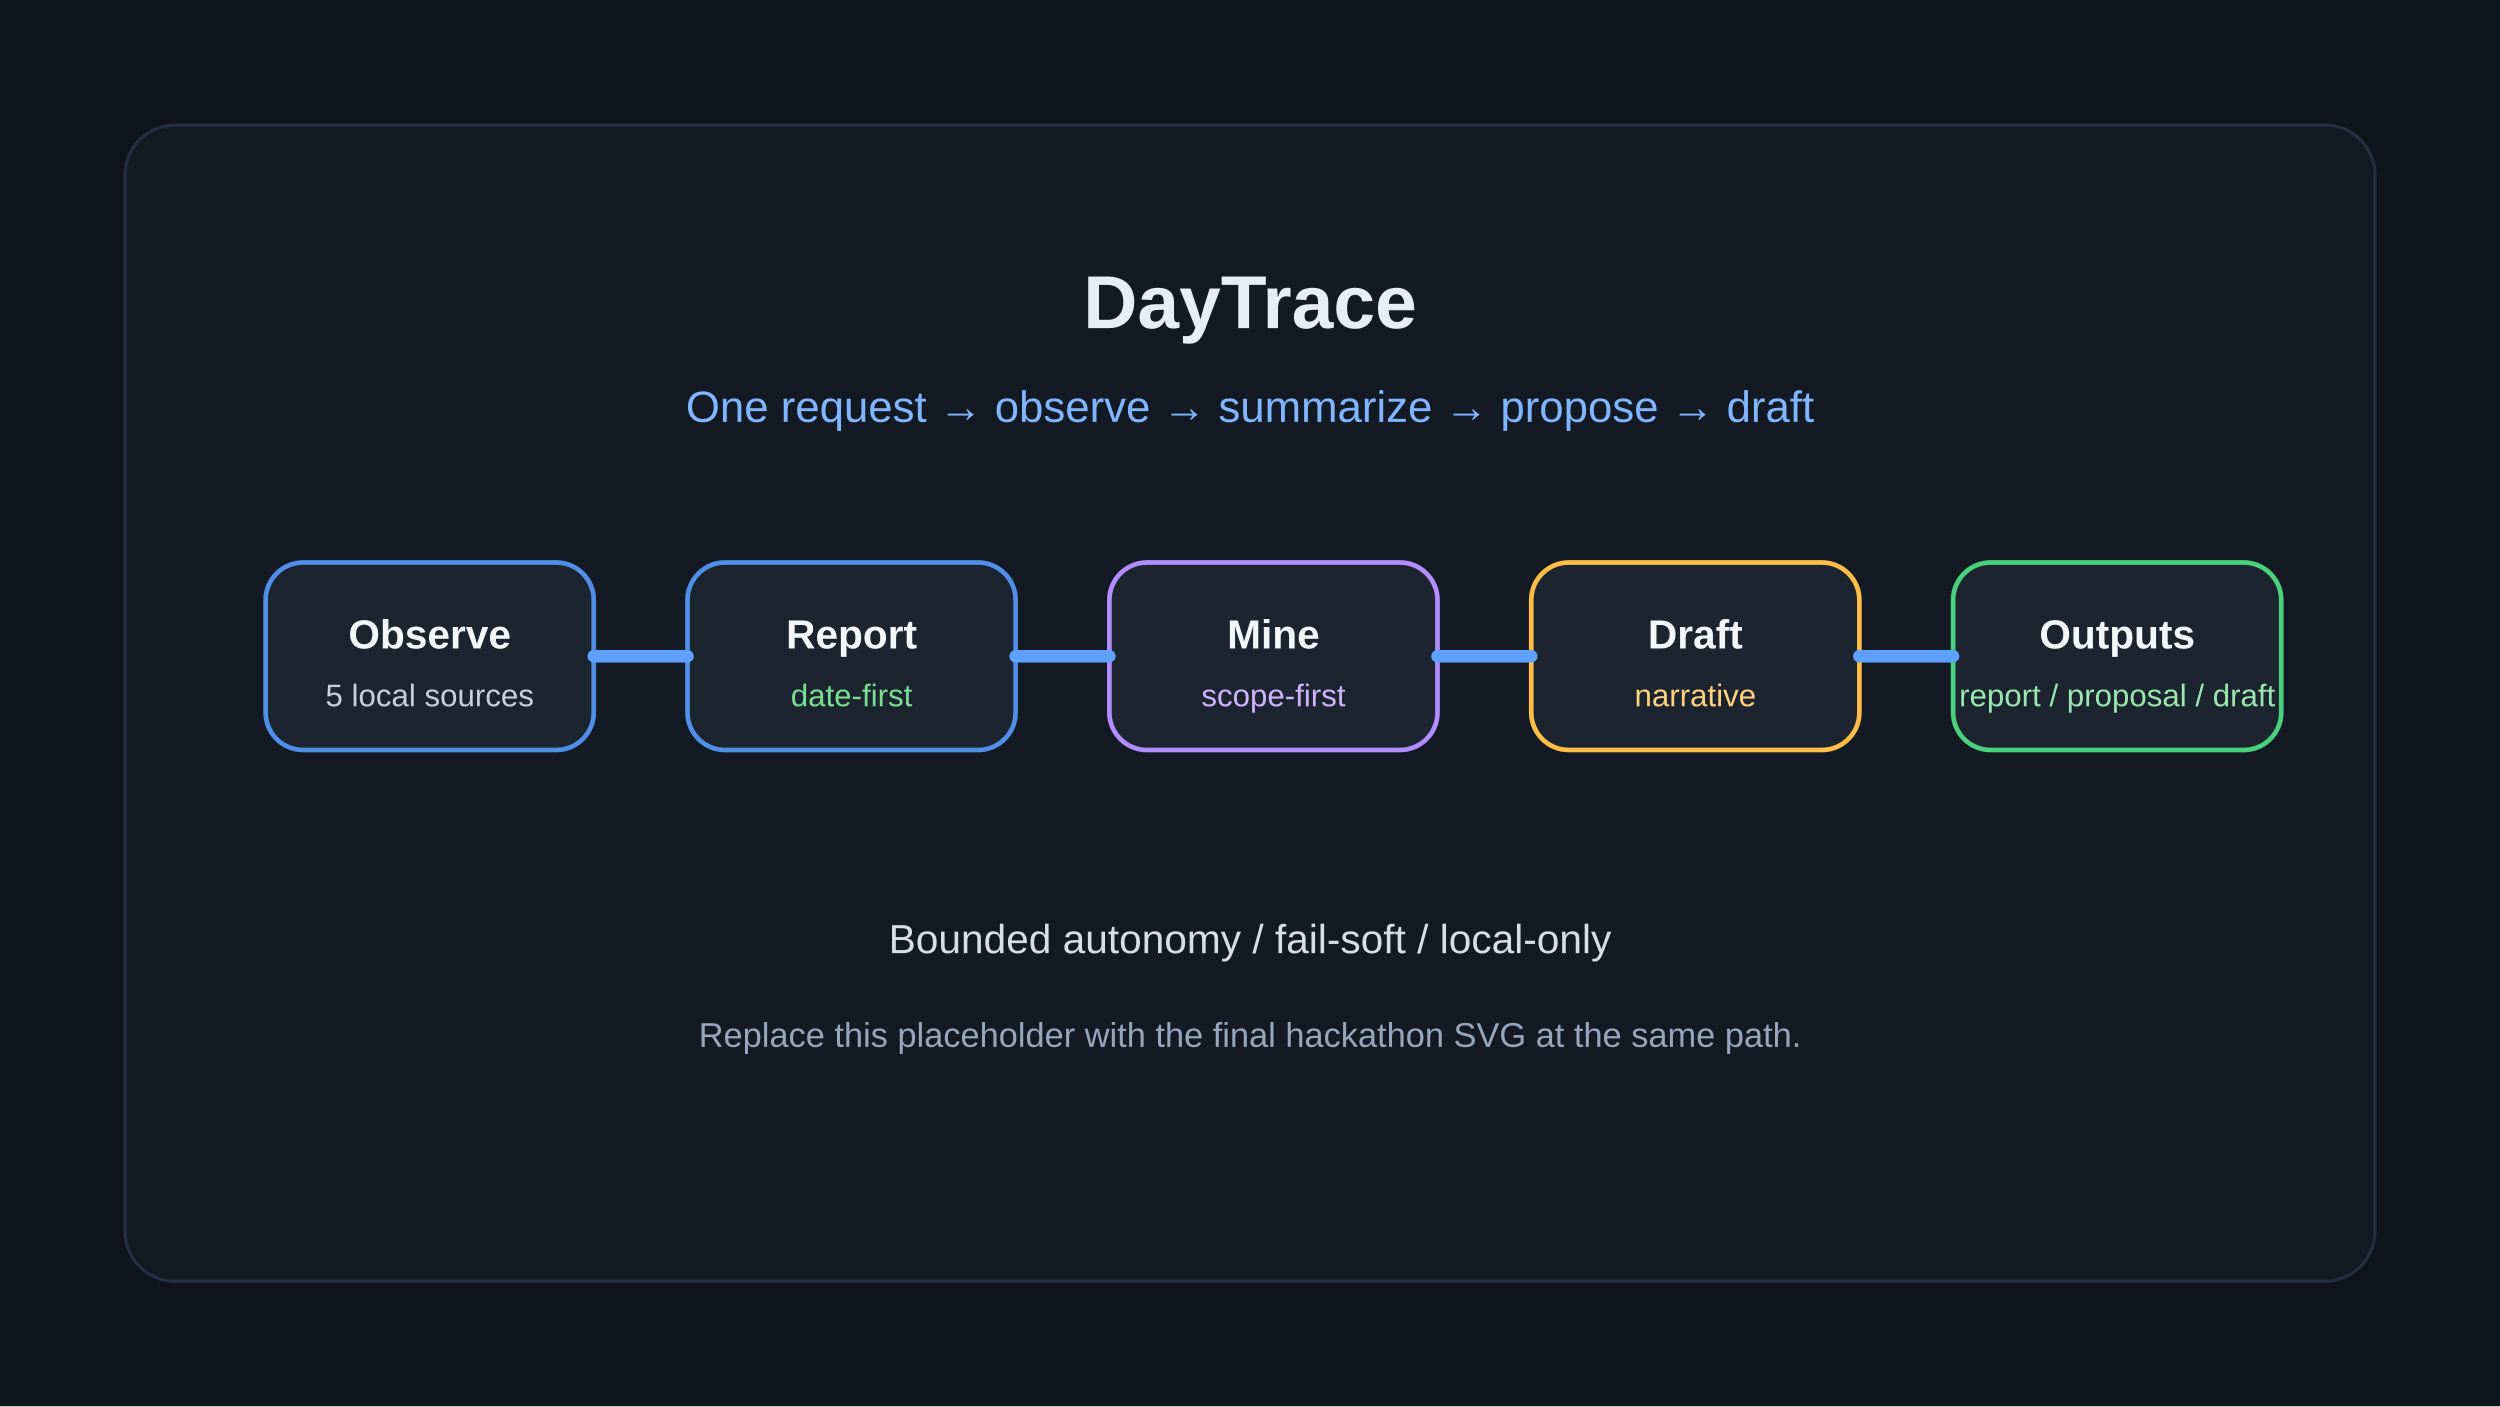
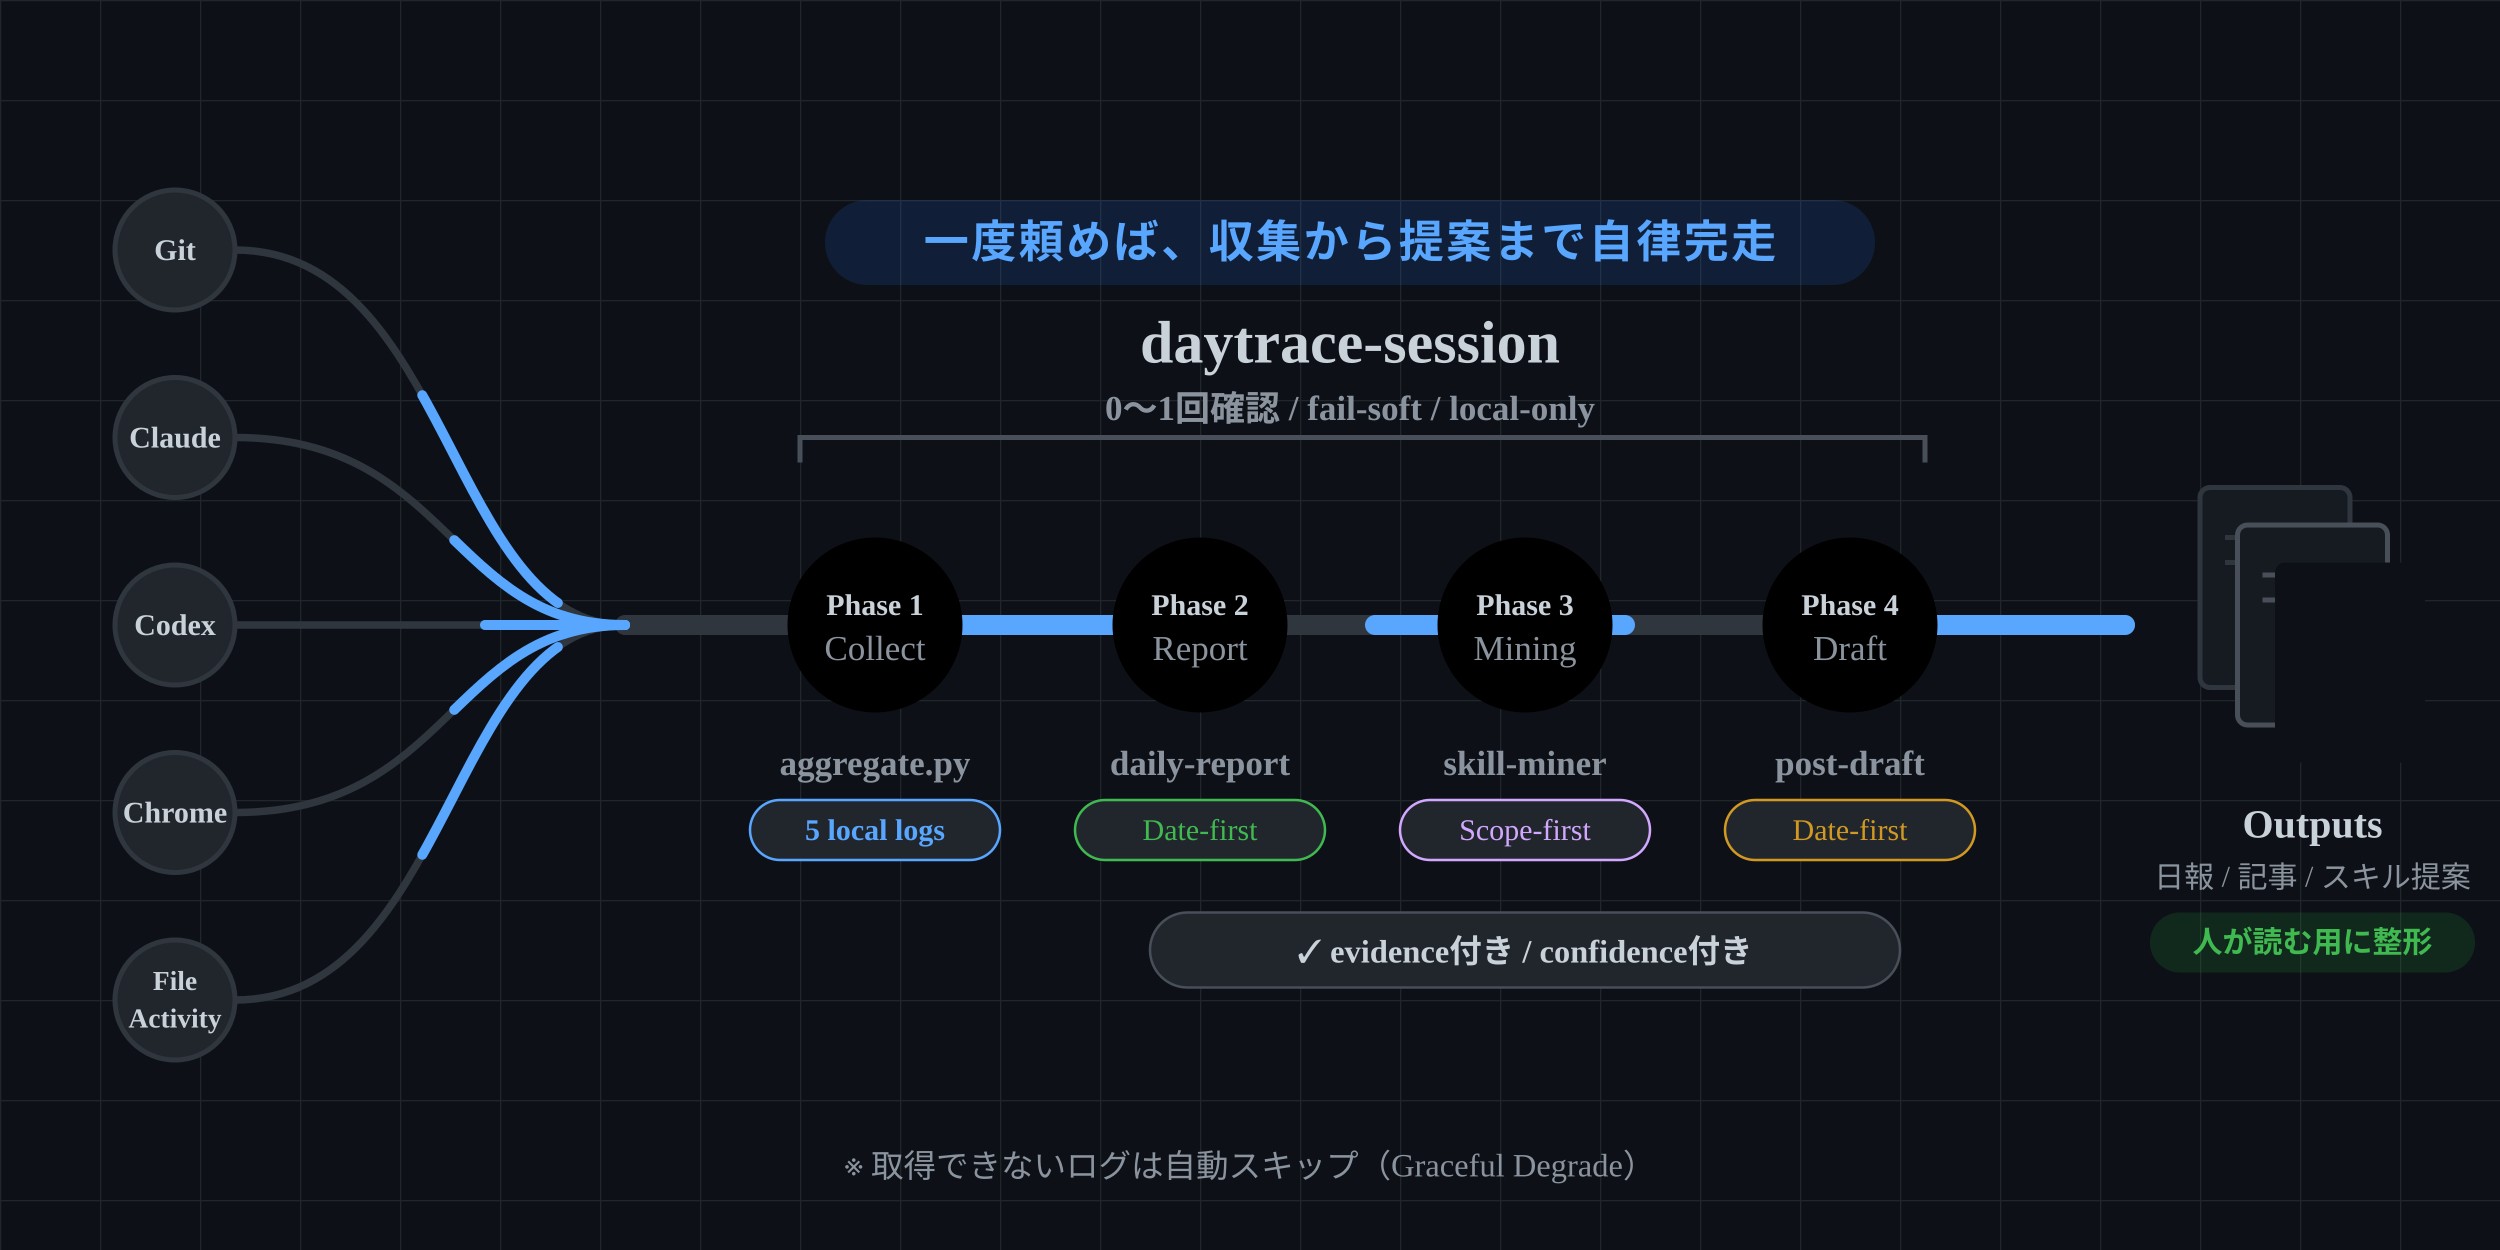
- <svg xmlns="http://www.w3.org/2000/svg" width="1600" height="900" viewBox="0 0 1600 900" role="img" aria-labelledby="title desc">
-   <rect width="1600" height="900" fill="#0f141c" />
-   <rect x="80" y="80" width="1440" height="740" rx="32" fill="#131a24" stroke="#243041" stroke-width="2" />
-   <text x="800" y="210" text-anchor="middle" font-family="Arial, sans-serif" font-size="48" fill="#e8edf5" font-weight="700">DayTrace</text>
-   <text x="800" y="270" text-anchor="middle" font-family="Arial, sans-serif" font-size="28" fill="#7fb6ff">One request → observe → summarize → propose → draft</text>
-   <g font-family="Arial, sans-serif">
-     <rect x="170" y="360" width="210" height="120" rx="24" fill="#1c2430" stroke="#4f8fe8" stroke-width="3" />
-     <text x="275" y="415" text-anchor="middle" font-size="26" fill="#f3f6fb" font-weight="700">Observe</text>
-     <text x="275" y="452" text-anchor="middle" font-size="20" fill="#c7d0dc">5 local sources</text>
-     <rect x="440" y="360" width="210" height="120" rx="24" fill="#1c2430" stroke="#4f8fe8" stroke-width="3" />
-     <text x="545" y="415" text-anchor="middle" font-size="26" fill="#f3f6fb" font-weight="700">Report</text>
-     <text x="545" y="452" text-anchor="middle" font-size="20" fill="#78e08f">date-first</text>
-     <rect x="710" y="360" width="210" height="120" rx="24" fill="#1c2430" stroke="#b48cff" stroke-width="3" />
-     <text x="815" y="415" text-anchor="middle" font-size="26" fill="#f3f6fb" font-weight="700">Mine</text>
-     <text x="815" y="452" text-anchor="middle" font-size="20" fill="#d0b3ff">scope-first</text>
-     <rect x="980" y="360" width="210" height="120" rx="24" fill="#1c2430" stroke="#ffbf47" stroke-width="3" />
-     <text x="1085" y="415" text-anchor="middle" font-size="26" fill="#f3f6fb" font-weight="700">Draft</text>
-     <text x="1085" y="452" text-anchor="middle" font-size="20" fill="#ffd37d">narrative</text>
-     <rect x="1250" y="360" width="210" height="120" rx="24" fill="#1c2430" stroke="#49d17d" stroke-width="3" />
-     <text x="1355" y="415" text-anchor="middle" font-size="26" fill="#f3f6fb" font-weight="700">Outputs</text>
-     <text x="1355" y="452" text-anchor="middle" font-size="20" fill="#9be7b0">report / proposal / draft</text>
+ <svg xmlns="http://www.w3.org/2000/svg" viewBox="0 0 1000 500" width="100%" height="100%">
+   <defs>
+     <pattern id="grid" width="40" height="40" patternUnits="userSpaceOnUse">
+       <path d="M 40 0 L 0 0 0 40" fill="none" stroke="#21262d" stroke-width="1" />
+     </pattern>
+     <style>
+       /* パイプラインの光の進行 */
+       .progress-line {
+         stroke-dasharray: 100;
+         stroke-dashoffset: 100;
+         animation: progressLine 10s infinite ease-in-out;
+       }
+       @keyframes progressLine {
+         0%, 10% { stroke-dashoffset: 100; opacity: 1; }
+         15% { stroke-dashoffset: 83.3; opacity: 1; }  /* Phase 1到達 */
+         30% { stroke-dashoffset: 61.6; opacity: 1; }  /* Phase 2到達 */
+         45% { stroke-dashoffset: 40.0; opacity: 1; }  /* Phase 3到達 */
+         70% { stroke-dashoffset: 18.3; opacity: 1; }  /* Phase 4到達 */
+         85%, 90% { stroke-dashoffset: 0; opacity: 1; } /* Output到達 */
+         95%, 100% { stroke-dashoffset: 0; opacity: 0; }
+       }
+ 
+       /* 入力ソースから流れるデータ */
+       .source-flow {
+         stroke-dasharray: 100;
+         stroke-dashoffset: 100;
+         animation: sourceFlow 10s infinite ease-in-out;
+       }
+       @keyframes sourceFlow {
+         0%, 5% { stroke-dashoffset: 100; opacity: 1; }
+         15%, 90% { stroke-dashoffset: 0; opacity: 1; }
+         95%, 100% { stroke-dashoffset: 0; opacity: 0; }
+       }
+ 
+       /* 各フェーズノードのパルス発光（到達タイミングに同期） */
+       .p1 .node-bg { animation: pulseP1 10s infinite; transform-origin: 350px 250px; }
+       @keyframes pulseP1 {
+         14%, 31% { fill: #1f6feb; stroke: #58a6ff; filter: drop-shadow(0 0 12px rgba(88,166,255,0.8)); transform: scale(1.05); }
+         0%, 13%, 32%, 100% { fill: #21262d; stroke: #30363d; filter: none; transform: scale(1); }
+       }
+ 
+       .p2 .node-bg { animation: pulseP2 10s infinite; transform-origin: 480px 250px; }
+       @keyframes pulseP2 {
+         29%, 46% { fill: #238636; stroke: #3fb950; filter: drop-shadow(0 0 12px rgba(63,185,80,0.8)); transform: scale(1.05); }
+         0%, 28%, 47%, 100% { fill: #21262d; stroke: #30363d; filter: none; transform: scale(1); }
+       }
+ 
+       .p3 .node-bg { animation: pulseP3 10s infinite; transform-origin: 610px 250px; }
+       @keyframes pulseP3 {
+         44%, 71% { fill: #6e40c9; stroke: #d2a8ff; filter: drop-shadow(0 0 12px rgba(210,168,255,0.8)); transform: scale(1.05); }
+         0%, 43%, 72%, 100% { fill: #21262d; stroke: #30363d; filter: none; transform: scale(1); }
+       }
+ 
+       .p4 .node-bg { animation: pulseP4 10s infinite; transform-origin: 740px 250px; }
+       @keyframes pulseP4 {
+         69%, 86% { fill: #9e6a03; stroke: #d29922; filter: drop-shadow(0 0 12px rgba(210,153,34,0.8)); transform: scale(1.05); }
+         0%, 68%, 87%, 100% { fill: #21262d; stroke: #30363d; filter: none; transform: scale(1); }
+       }
+ 
+       /* 最終出力の浮遊と発光 */
+       .output-docs { animation: outputGlow 10s infinite; transform-origin: 925px 250px; }
+       @keyframes outputGlow {
+         84%, 95% { transform: translateY(-8px); }
+         0%, 83%, 96%, 100% { transform: translateY(0); }
+       }
+       .output-docs .front-doc-bg { animation: docFillGlow 10s infinite; }
+       .output-docs .front-doc-line { animation: docStrokeGlow 10s infinite; }
+       @keyframes docFillGlow {
+         84%, 95% { stroke: #58a6ff; filter: drop-shadow(0 0 15px rgba(88,166,255,0.6)); }
+         0%, 83%, 96%, 100% { stroke: #8b949e; filter: none; }
+       }
+       @keyframes docStrokeGlow {
+         84%, 95% { stroke: #58a6ff; }
+         0%, 83%, 96%, 100% { stroke: #8b949e; }
+       }
+     </style>
+   </defs>
+   <rect width="100%" height="100%" fill="#0d1117" />
+   <rect width="100%" height="100%" fill="url(#grid)" />
+   <path d="M 94 100 C 180 100, 180 250, 250 250" fill="none" stroke="#30363d" stroke-width="3" />
+   <path d="M 94 175 C 180 175, 180 250, 250 250" fill="none" stroke="#30363d" stroke-width="3" />
+   <path d="M 94 250 L 250 250" fill="none" stroke="#30363d" stroke-width="3" />
+   <path d="M 94 325 C 180 325, 180 250, 250 250" fill="none" stroke="#30363d" stroke-width="3" />
+   <path d="M 94 400 C 180 400, 180 250, 250 250" fill="none" stroke="#30363d" stroke-width="3" />
+   <line x1="250" y1="250" x2="850" y2="250" stroke="#30363d" stroke-width="8" stroke-linecap="round" />
+   <path d="M 94 100 C 180 100, 180 250, 250 250" fill="none" stroke="#58a6ff" stroke-width="4" pathLength="100" class="source-flow" stroke-linecap="round" />
+   <path d="M 94 175 C 180 175, 180 250, 250 250" fill="none" stroke="#58a6ff" stroke-width="4" pathLength="100" class="source-flow" stroke-linecap="round" />
+   <path d="M 94 250 L 250 250" fill="none" stroke="#58a6ff" stroke-width="4" pathLength="100" class="source-flow" stroke-linecap="round" />
+   <path d="M 94 325 C 180 325, 180 250, 250 250" fill="none" stroke="#58a6ff" stroke-width="4" pathLength="100" class="source-flow" stroke-linecap="round" />
+   <path d="M 94 400 C 180 400, 180 250, 250 250" fill="none" stroke="#58a6ff" stroke-width="4" pathLength="100" class="source-flow" stroke-linecap="round" />
+   <line x1="250" y1="250" x2="850" y2="250" stroke="#58a6ff" stroke-width="8" pathLength="100" class="progress-line" stroke-linecap="round" />
+   <rect x="330" y="80" width="420" height="34" rx="17" fill="#1f6feb" opacity="0.15" />
+   <text x="540" y="103" text-anchor="middle" fill="#58a6ff" font-size="18" font-weight="bold" letter-spacing="1">一度頼めば、収集から提案まで自律完走</text>
+   <text x="540" y="145" text-anchor="middle" fill="#c9d1d9" font-size="24" font-weight="bold">daytrace-session</text>
+   <text x="540" y="168" text-anchor="middle" fill="#8b949e" font-size="14" font-weight="bold">0〜1回確認 / fail-soft / local-only</text>
+   <path d="M 320 185 L 320 175 L 770 175 L 770 185" fill="none" stroke="#484f58" stroke-width="2" />
+   <g class="source">
+     <circle cx="70" cy="100" r="24" fill="#21262d" stroke="#30363d" stroke-width="2" />
+     <text x="70" y="104" text-anchor="middle" fill="#c9d1d9" font-size="12" font-weight="bold">Git</text>
  </g>
-   <g stroke="#5ea1ff" stroke-width="8" stroke-linecap="round">
-     <line x1="380" y1="420" x2="440" y2="420" />
-     <line x1="650" y1="420" x2="710" y2="420" />
-     <line x1="920" y1="420" x2="980" y2="420" />
-     <line x1="1190" y1="420" x2="1250" y2="420" />
+   <g class="source">
+     <circle cx="70" cy="175" r="24" fill="#21262d" stroke="#30363d" stroke-width="2" />
+     <text x="70" y="179" text-anchor="middle" fill="#c9d1d9" font-size="12" font-weight="bold">Claude</text>
  </g>
-   <text x="800" y="610" text-anchor="middle" font-family="Arial, sans-serif" font-size="26" fill="#d8dee8">Bounded autonomy / fail-soft / local-only</text>
-   <text x="800" y="670" text-anchor="middle" font-family="Arial, sans-serif" font-size="22" fill="#97a6ba">Replace this placeholder with the final hackathon SVG at the same path.</text>
+   <g class="source">
+     <circle cx="70" cy="250" r="24" fill="#21262d" stroke="#30363d" stroke-width="2" />
+     <text x="70" y="254" text-anchor="middle" fill="#c9d1d9" font-size="12" font-weight="bold">Codex</text>
+   </g>
+   <g class="source">
+     <circle cx="70" cy="325" r="24" fill="#21262d" stroke="#30363d" stroke-width="2" />
+     <text x="70" y="329" text-anchor="middle" fill="#c9d1d9" font-size="12" font-weight="bold">Chrome</text>
+   </g>
+   <g class="source">
+     <circle cx="70" cy="400" r="24" fill="#21262d" stroke="#30363d" stroke-width="2" />
+     <text x="70" y="396" text-anchor="middle" fill="#c9d1d9" font-size="11" font-weight="bold">File</text>
+     <text x="70" y="411" text-anchor="middle" fill="#c9d1d9" font-size="11" font-weight="bold">Activity</text>
+   </g>
+   <g class="node p1">
+     <circle cx="350" cy="250" r="35" class="node-bg" />
+     <text x="350" y="246" text-anchor="middle" fill="#c9d1d9" font-size="12" font-weight="bold">Phase 1</text>
+     <text x="350" y="264" text-anchor="middle" fill="#8b949e" font-size="14">Collect</text>
+     <text x="350" y="310" text-anchor="middle" fill="#8b949e" font-size="14" font-weight="bold">aggregate.py</text>
+     <rect x="300" y="320" width="100" height="24" rx="12" fill="#21262d" stroke="#58a6ff" stroke-width="1" />
+     <text x="350" y="336" text-anchor="middle" fill="#58a6ff" font-size="12" font-weight="bold">5 local logs</text>
+   </g>
+   <g class="node p2">
+     <circle cx="480" cy="250" r="35" class="node-bg" />
+     <text x="480" y="246" text-anchor="middle" fill="#c9d1d9" font-size="12" font-weight="bold">Phase 2</text>
+     <text x="480" y="264" text-anchor="middle" fill="#8b949e" font-size="14">Report</text>
+     <text x="480" y="310" text-anchor="middle" fill="#8b949e" font-size="14" font-weight="bold">daily-report</text>
+     <rect x="430" y="320" width="100" height="24" rx="12" fill="#21262d" stroke="#3fb950" stroke-width="1" />
+     <text x="480" y="336" text-anchor="middle" fill="#3fb950" font-size="12">Date-first</text>
+   </g>
+   <g class="node p3">
+     <circle cx="610" cy="250" r="35" class="node-bg" />
+     <text x="610" y="246" text-anchor="middle" fill="#c9d1d9" font-size="12" font-weight="bold">Phase 3</text>
+     <text x="610" y="264" text-anchor="middle" fill="#8b949e" font-size="14">Mining</text>
+     <text x="610" y="310" text-anchor="middle" fill="#8b949e" font-size="14" font-weight="bold">skill-miner</text>
+     <rect x="560" y="320" width="100" height="24" rx="12" fill="#21262d" stroke="#d2a8ff" stroke-width="1" />
+     <text x="610" y="336" text-anchor="middle" fill="#d2a8ff" font-size="12">Scope-first</text>
+   </g>
+   <g class="node p4">
+     <circle cx="740" cy="250" r="35" class="node-bg" />
+     <text x="740" y="246" text-anchor="middle" fill="#c9d1d9" font-size="12" font-weight="bold">Phase 4</text>
+     <text x="740" y="264" text-anchor="middle" fill="#8b949e" font-size="14">Draft</text>
+     <text x="740" y="310" text-anchor="middle" fill="#8b949e" font-size="14" font-weight="bold">post-draft</text>
+     <rect x="690" y="320" width="100" height="24" rx="12" fill="#21262d" stroke="#d29922" stroke-width="1" />
+     <text x="740" y="336" text-anchor="middle" fill="#d29922" font-size="12">Date-first</text>
+   </g>
+   <rect x="460" y="365" width="300" height="30" rx="15" fill="#21262d" stroke="#484f58" stroke-width="1" />
+   <text x="610" y="385" text-anchor="middle" fill="#c9d1d9" font-size="13" font-weight="bold">✓ evidence付き / confidence付き</text>
+   <g class="output-docs">
+     <rect x="880" y="195" width="60" height="80" rx="4" fill="#161b22" stroke="#30363d" stroke-width="2" />
+     <line x1="890" y1="215" x2="930" y2="215" stroke="#30363d" stroke-width="2" />
+     <line x1="890" y1="225" x2="920" y2="225" stroke="#30363d" stroke-width="2" />
+     <rect x="895" y="210" width="60" height="80" rx="4" fill="#161b22" stroke="#484f58" stroke-width="2" />
+     <line x1="905" y1="230" x2="945" y2="230" stroke="#484f58" stroke-width="2" />
+     <line x1="905" y1="240" x2="935" y2="240" stroke="#484f58" stroke-width="2" />
+     <rect x="910" y="225" width="60" height="80" rx="4" fill="#0d1117" class="front-doc-bg" stroke-width="2" />
+     <line x1="920" y1="245" x2="960" y2="245" class="front-doc-line" stroke-width="2" />
+     <line x1="920" y1="255" x2="950" y2="255" class="front-doc-line" stroke-width="2" />
+     <line x1="920" y1="265" x2="960" y2="265" class="front-doc-line" stroke-width="2" />
+     <text x="925" y="335" text-anchor="middle" fill="#c9d1d9" font-size="16" font-weight="bold">Outputs</text>
+     <text x="925" y="355" text-anchor="middle" fill="#8b949e" font-size="12">日報 / 記事 / スキル提案</text>
+     <rect x="860" y="365" width="130" height="24" rx="12" fill="#238636" opacity="0.2" />
+     <text x="925" y="381" text-anchor="middle" fill="#3fb950" font-size="12" font-weight="bold">人が読む用に整形</text>
+   </g>
+   <text x="500" y="470" text-anchor="middle" fill="#8b949e" font-size="13">※ 取得できないログは自動スキップ（Graceful Degrade）</text>
</svg>
